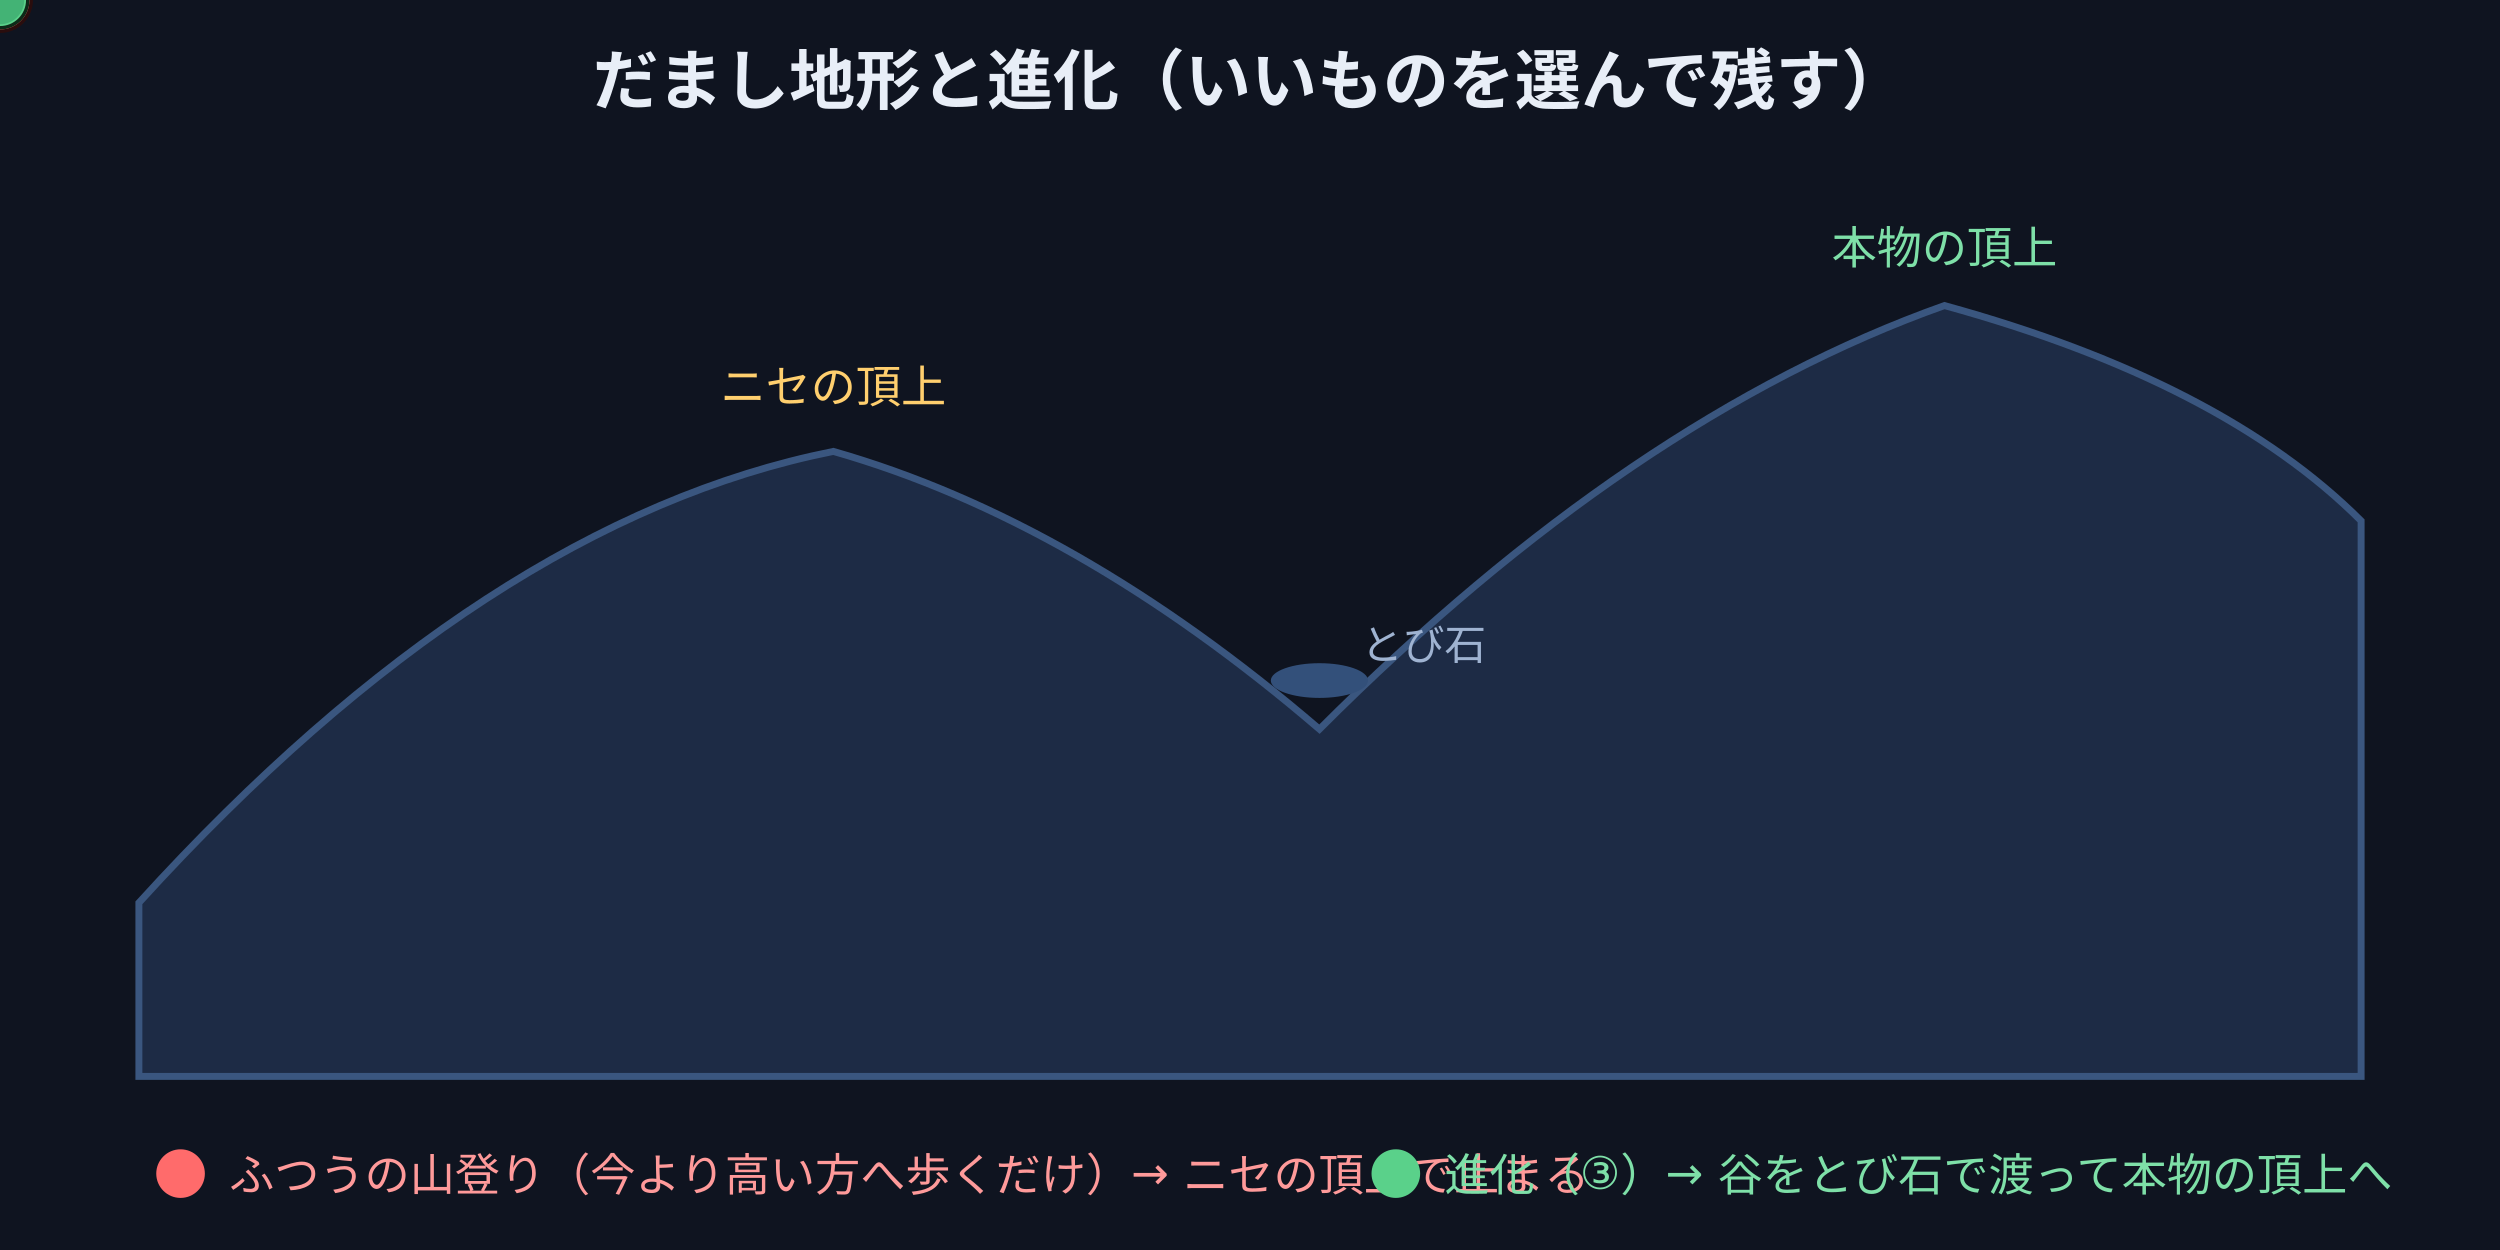
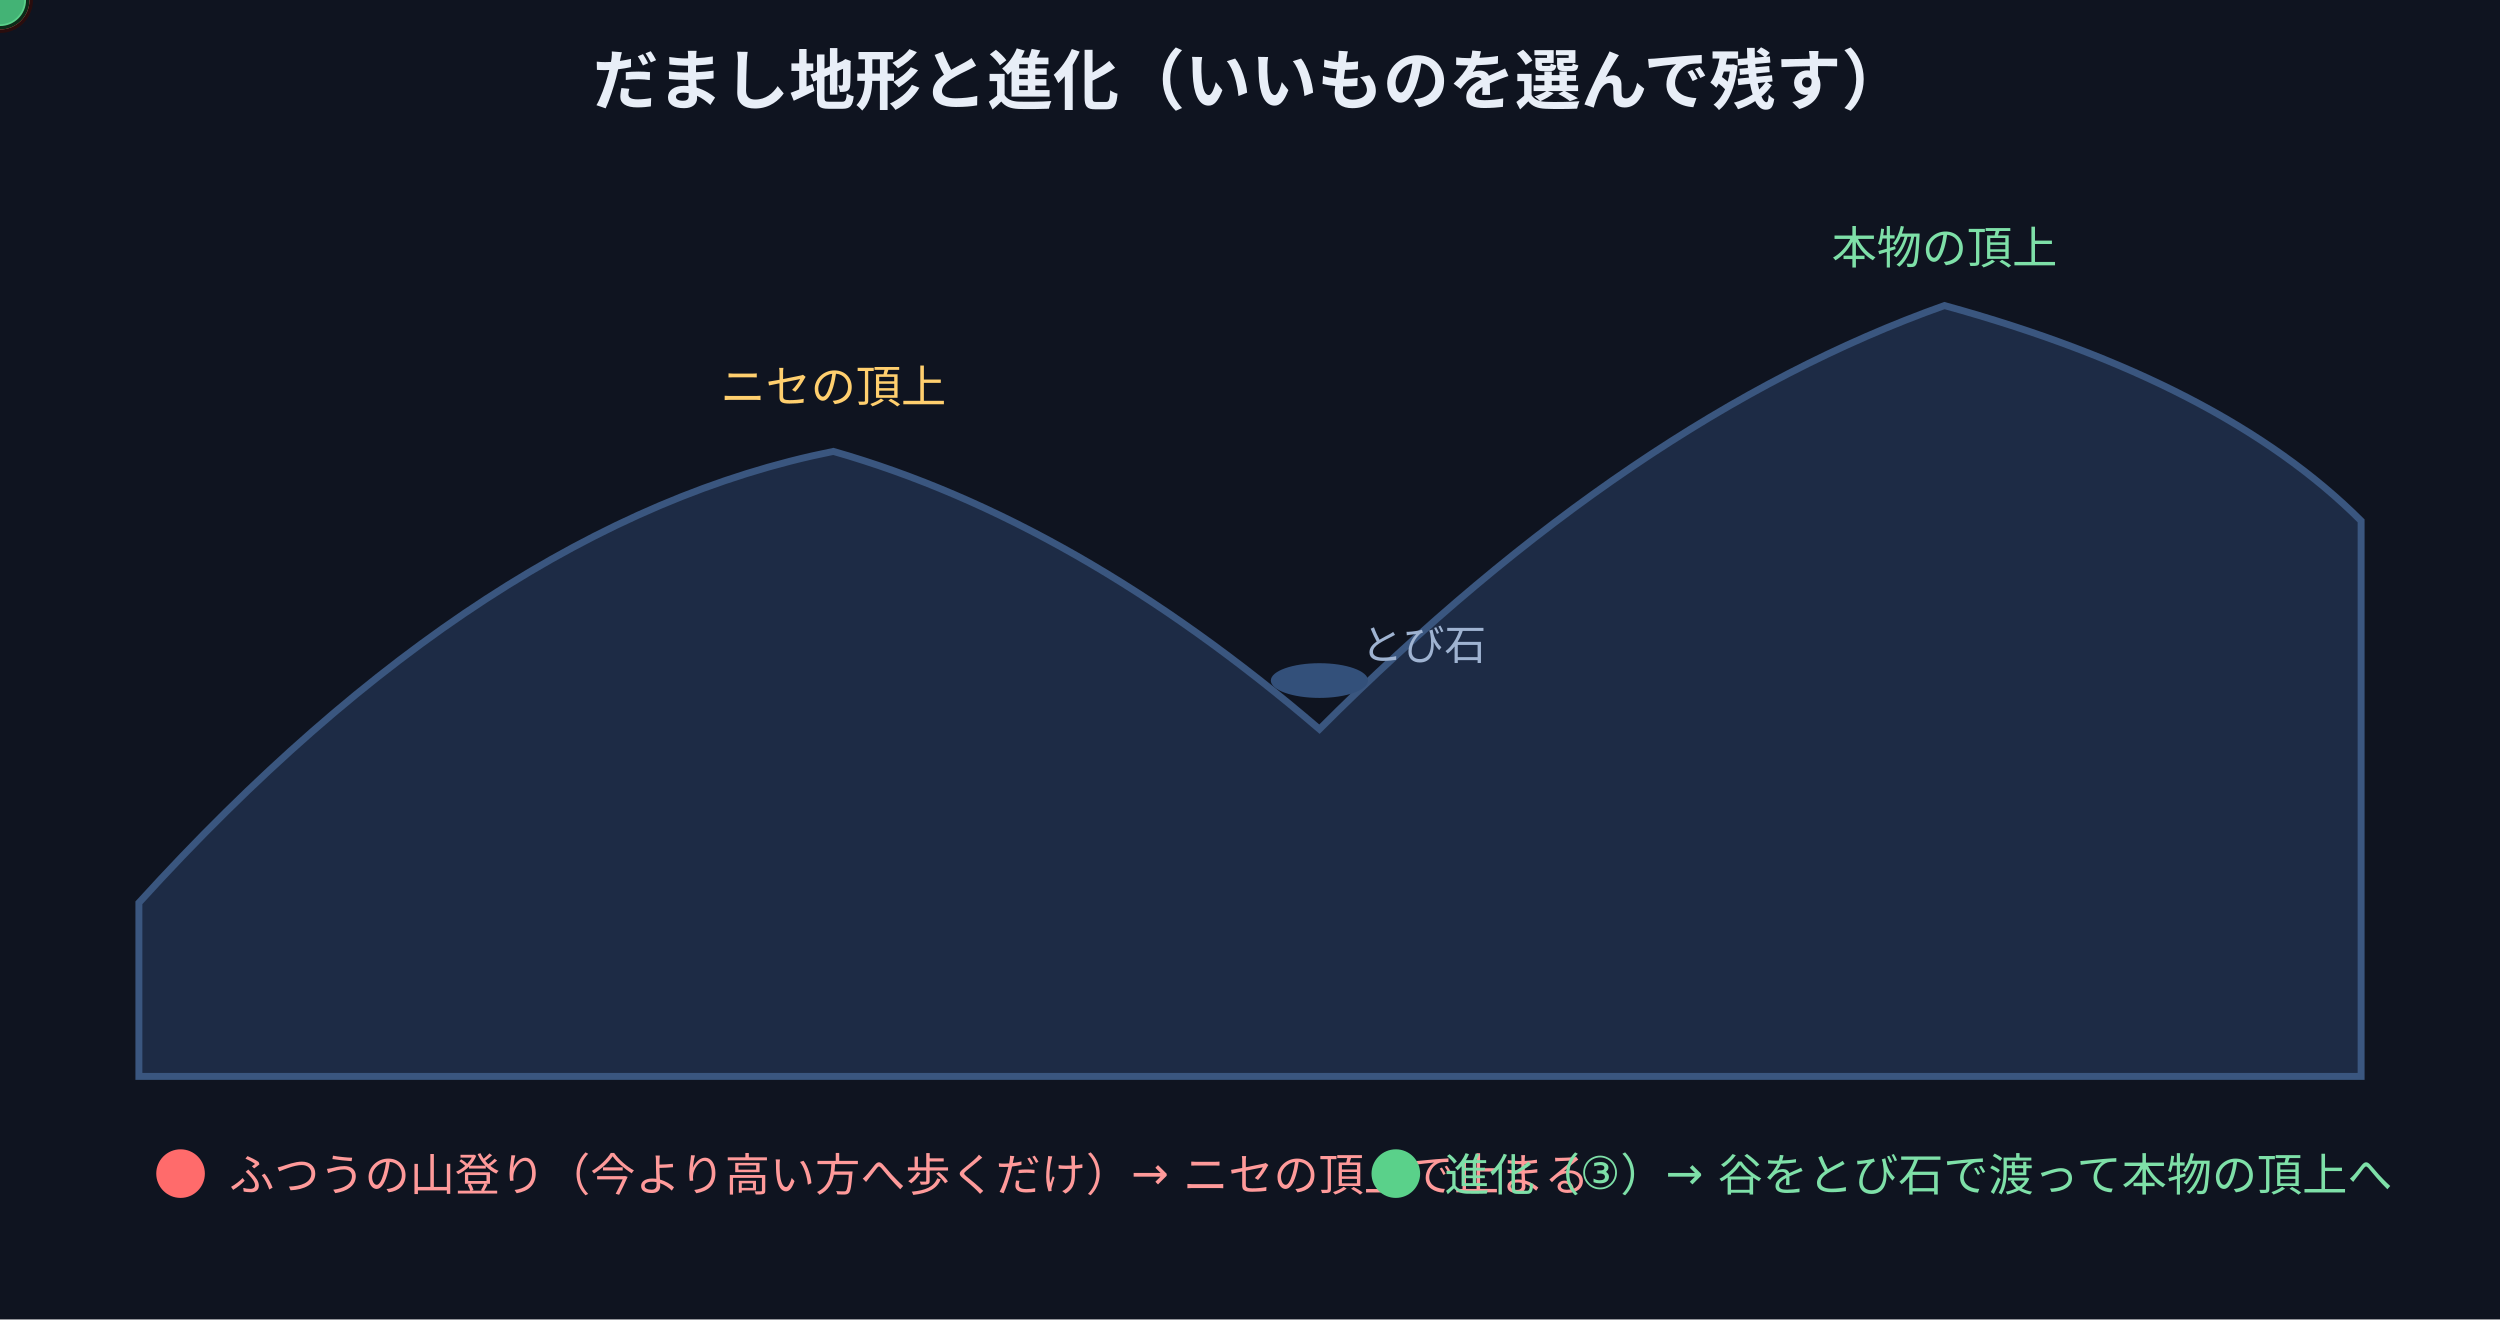
- <svg xmlns="http://www.w3.org/2000/svg" viewBox="0 0 720 360" font-family="sans-serif" role="img" aria-label="だまし地形と進化">
-   <rect width="720" height="360" fill="#0f1420" />
+ <svg xmlns="http://www.w3.org/2000/svg" viewBox="0 0 720 380" font-family="sans-serif" role="img" aria-label="だまし地形と進化">
+   <rect width="720" height="380" fill="#0f1420" />
  <text x="360" y="30" fill="#e8eef7" font-size="19" text-anchor="middle" font-weight="bold">だまし地形と進化（いいものを選んで残す）</text>
  <path d="M40,310 L40,260 Q140,150 240,130 Q310,150 380,210 Q470,120 560,88 Q640,110 680,150 L680,310 Z" fill="#1d2b45" stroke="#3a567f" stroke-width="2" />
  <ellipse cx="380" cy="196" rx="14" ry="5" fill="#33507a" />
  <text x="240" y="116" fill="#ffcf6e" font-size="13" text-anchor="middle">ニセの頂上</text>
  <text x="392" y="190" fill="#9fb3d1" font-size="12">とび石</text>
  <text x="560" y="76" fill="#7ee0a8" font-size="13" text-anchor="middle">本物の頂上</text>
  <circle r="9" fill="#ff6b6b" stroke="#2a0d0d" stroke-width="1">
    <animate attributeName="cx" dur="9s" repeatCount="indefinite" values="40;140;240;240;240;240;40" keyTimes="0;0.14;0.3;0.55;0.9;0.96;1" />
    <animate attributeName="cy" dur="9s" repeatCount="indefinite" values="260;185;128;128;128;128;260" keyTimes="0;0.14;0.3;0.55;0.9;0.96;1" />
  </circle>
  <circle r="8" fill="#5ad18a" stroke="#0c2a18" stroke-width="1">
    <animate attributeName="cx" dur="9s" repeatCount="indefinite" values="240;240;312;380;470;560;560;240" keyTimes="0;0.32;0.42;0.52;0.62;0.72;0.95;1" />
    <animate attributeName="cy" dur="9s" repeatCount="indefinite" values="128;128;104;188;100;88;88;128" keyTimes="0;0.32;0.42;0.52;0.62;0.72;0.95;1" />
  </circle>
  <circle r="7" fill="#3fae71" opacity="0.85">
    <animate attributeName="cx" dur="9s" repeatCount="indefinite" values="240;240;300;380;460;560;560;240" keyTimes="0;0.38;0.48;0.58;0.68;0.78;0.95;1" />
    <animate attributeName="cy" dur="9s" repeatCount="indefinite" values="138;138;112;196;108;96;96;138" keyTimes="0;0.38;0.48;0.58;0.68;0.78;0.95;1" />
  </circle>
  <circle cx="52" cy="338" r="7" fill="#ff6b6b" />
  <text x="66" y="343" fill="#ff9a9a" font-size="13">ふつうの山登り（今より高い方へ歩くだけ）→ ニセの頂上で止まる</text>
  <circle cx="402" cy="338" r="7" fill="#5ad18a" />
  <text x="416" y="343" fill="#7ee0a8" font-size="13">進化（③）→ 谷をとび石で渡って本物の頂上へ</text>
</svg>
